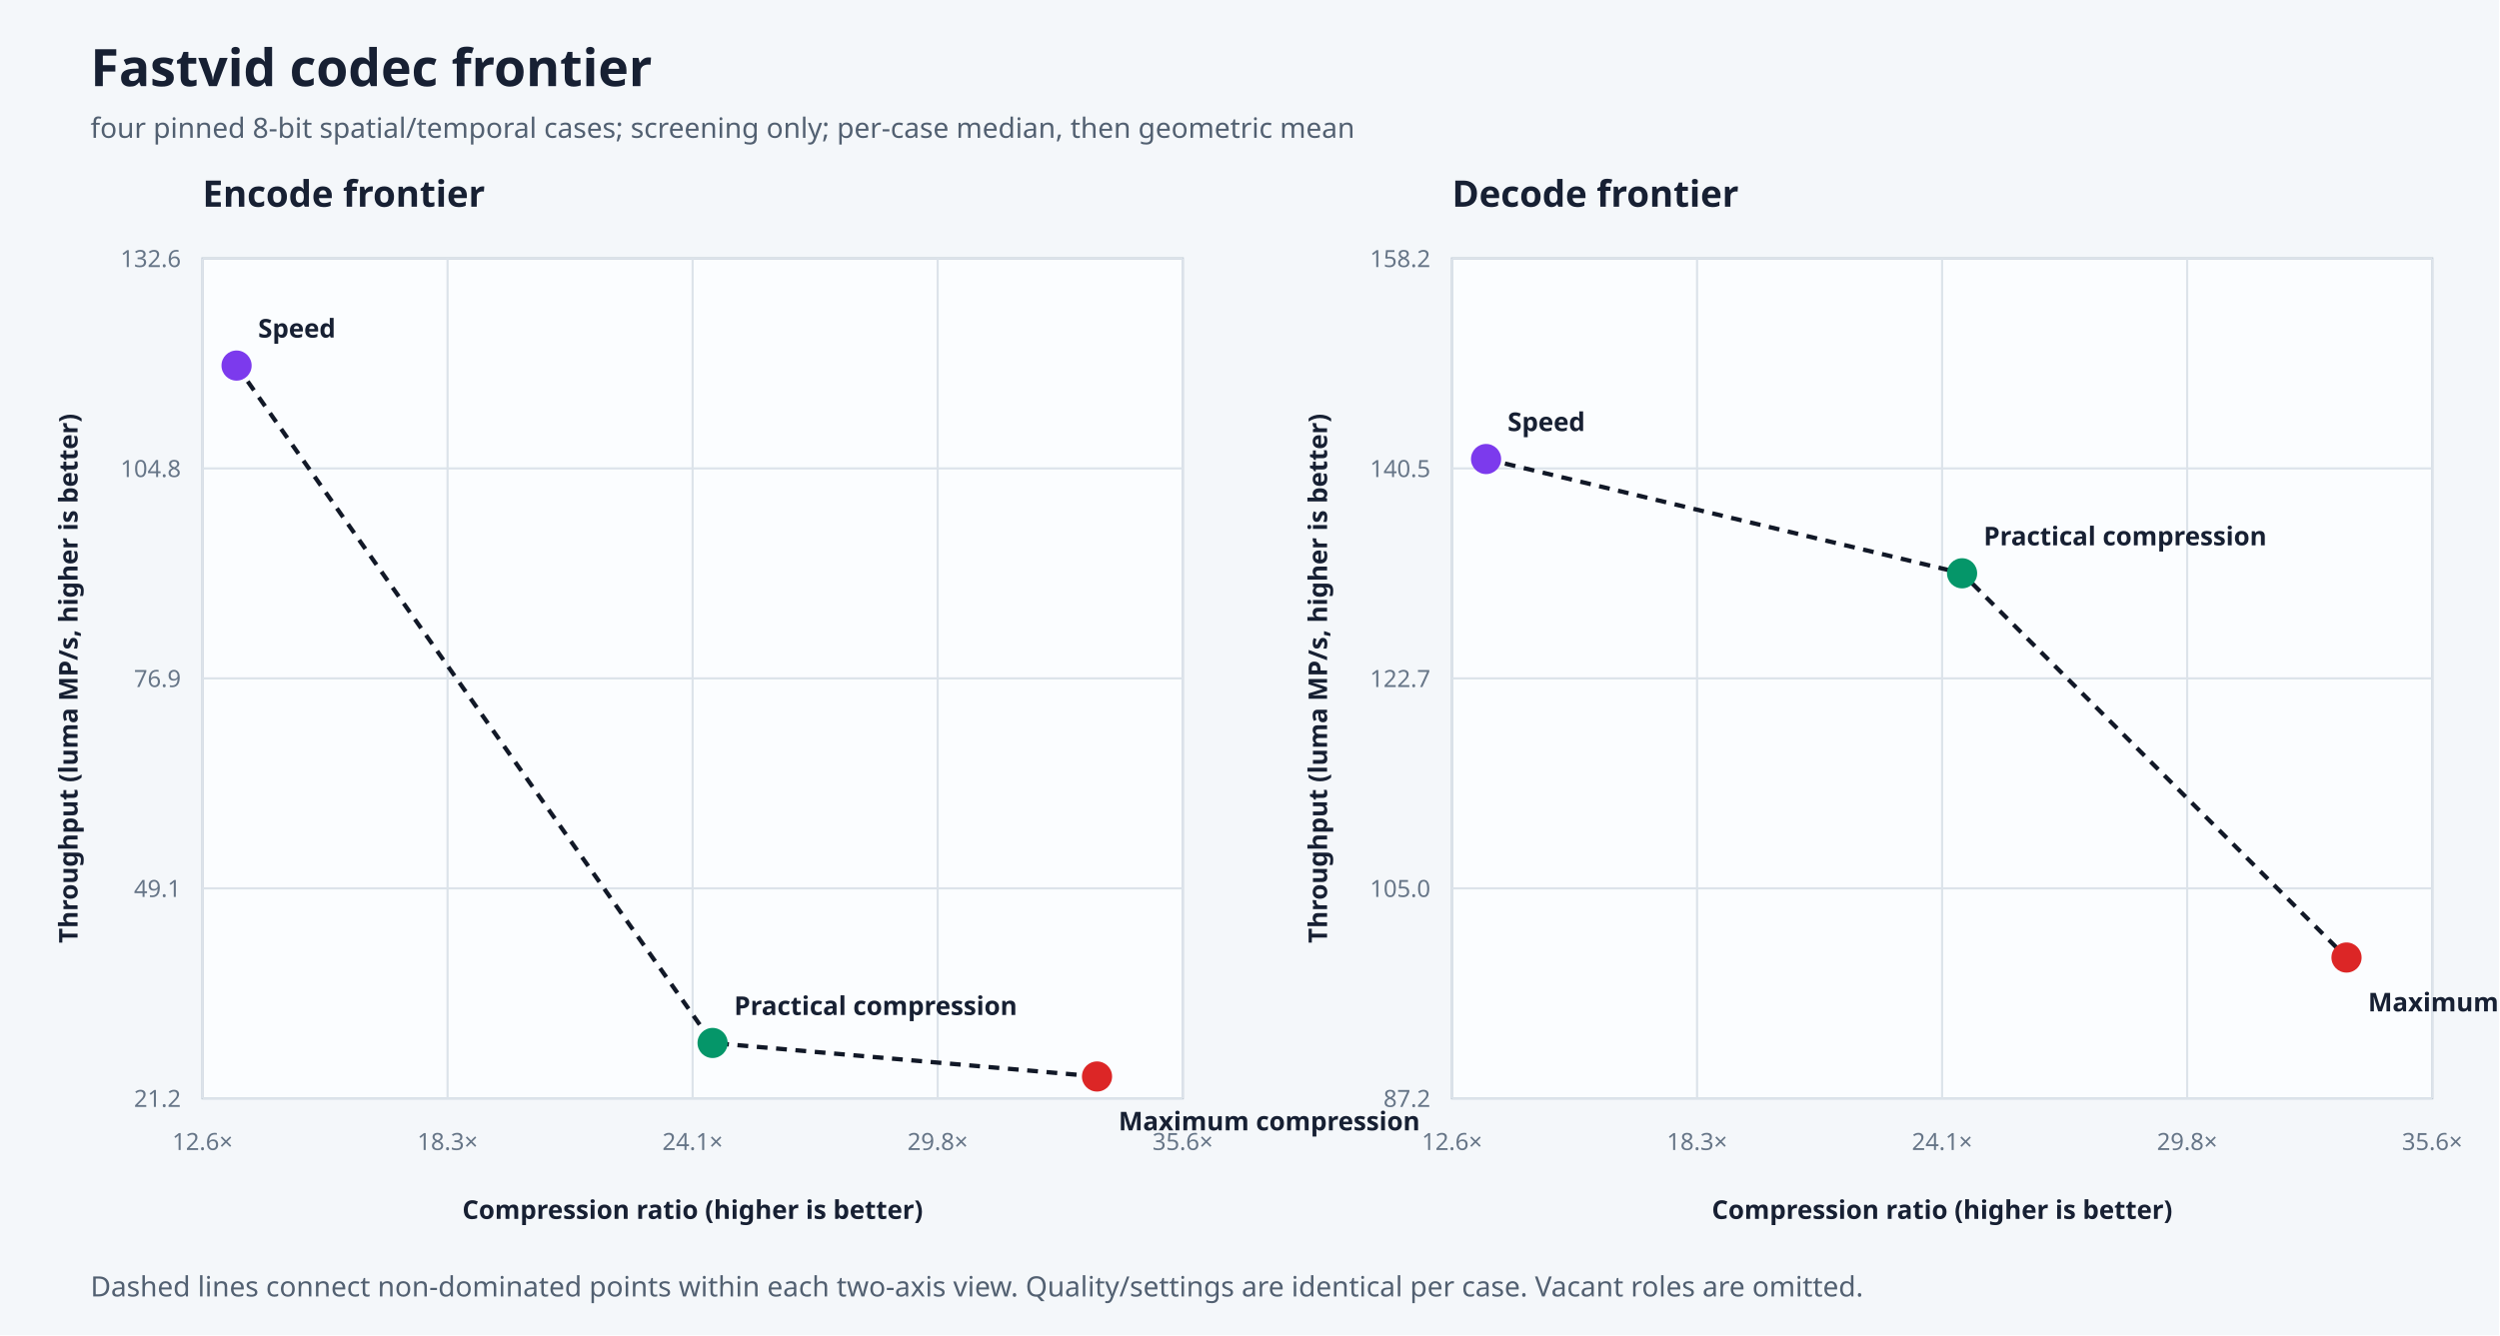
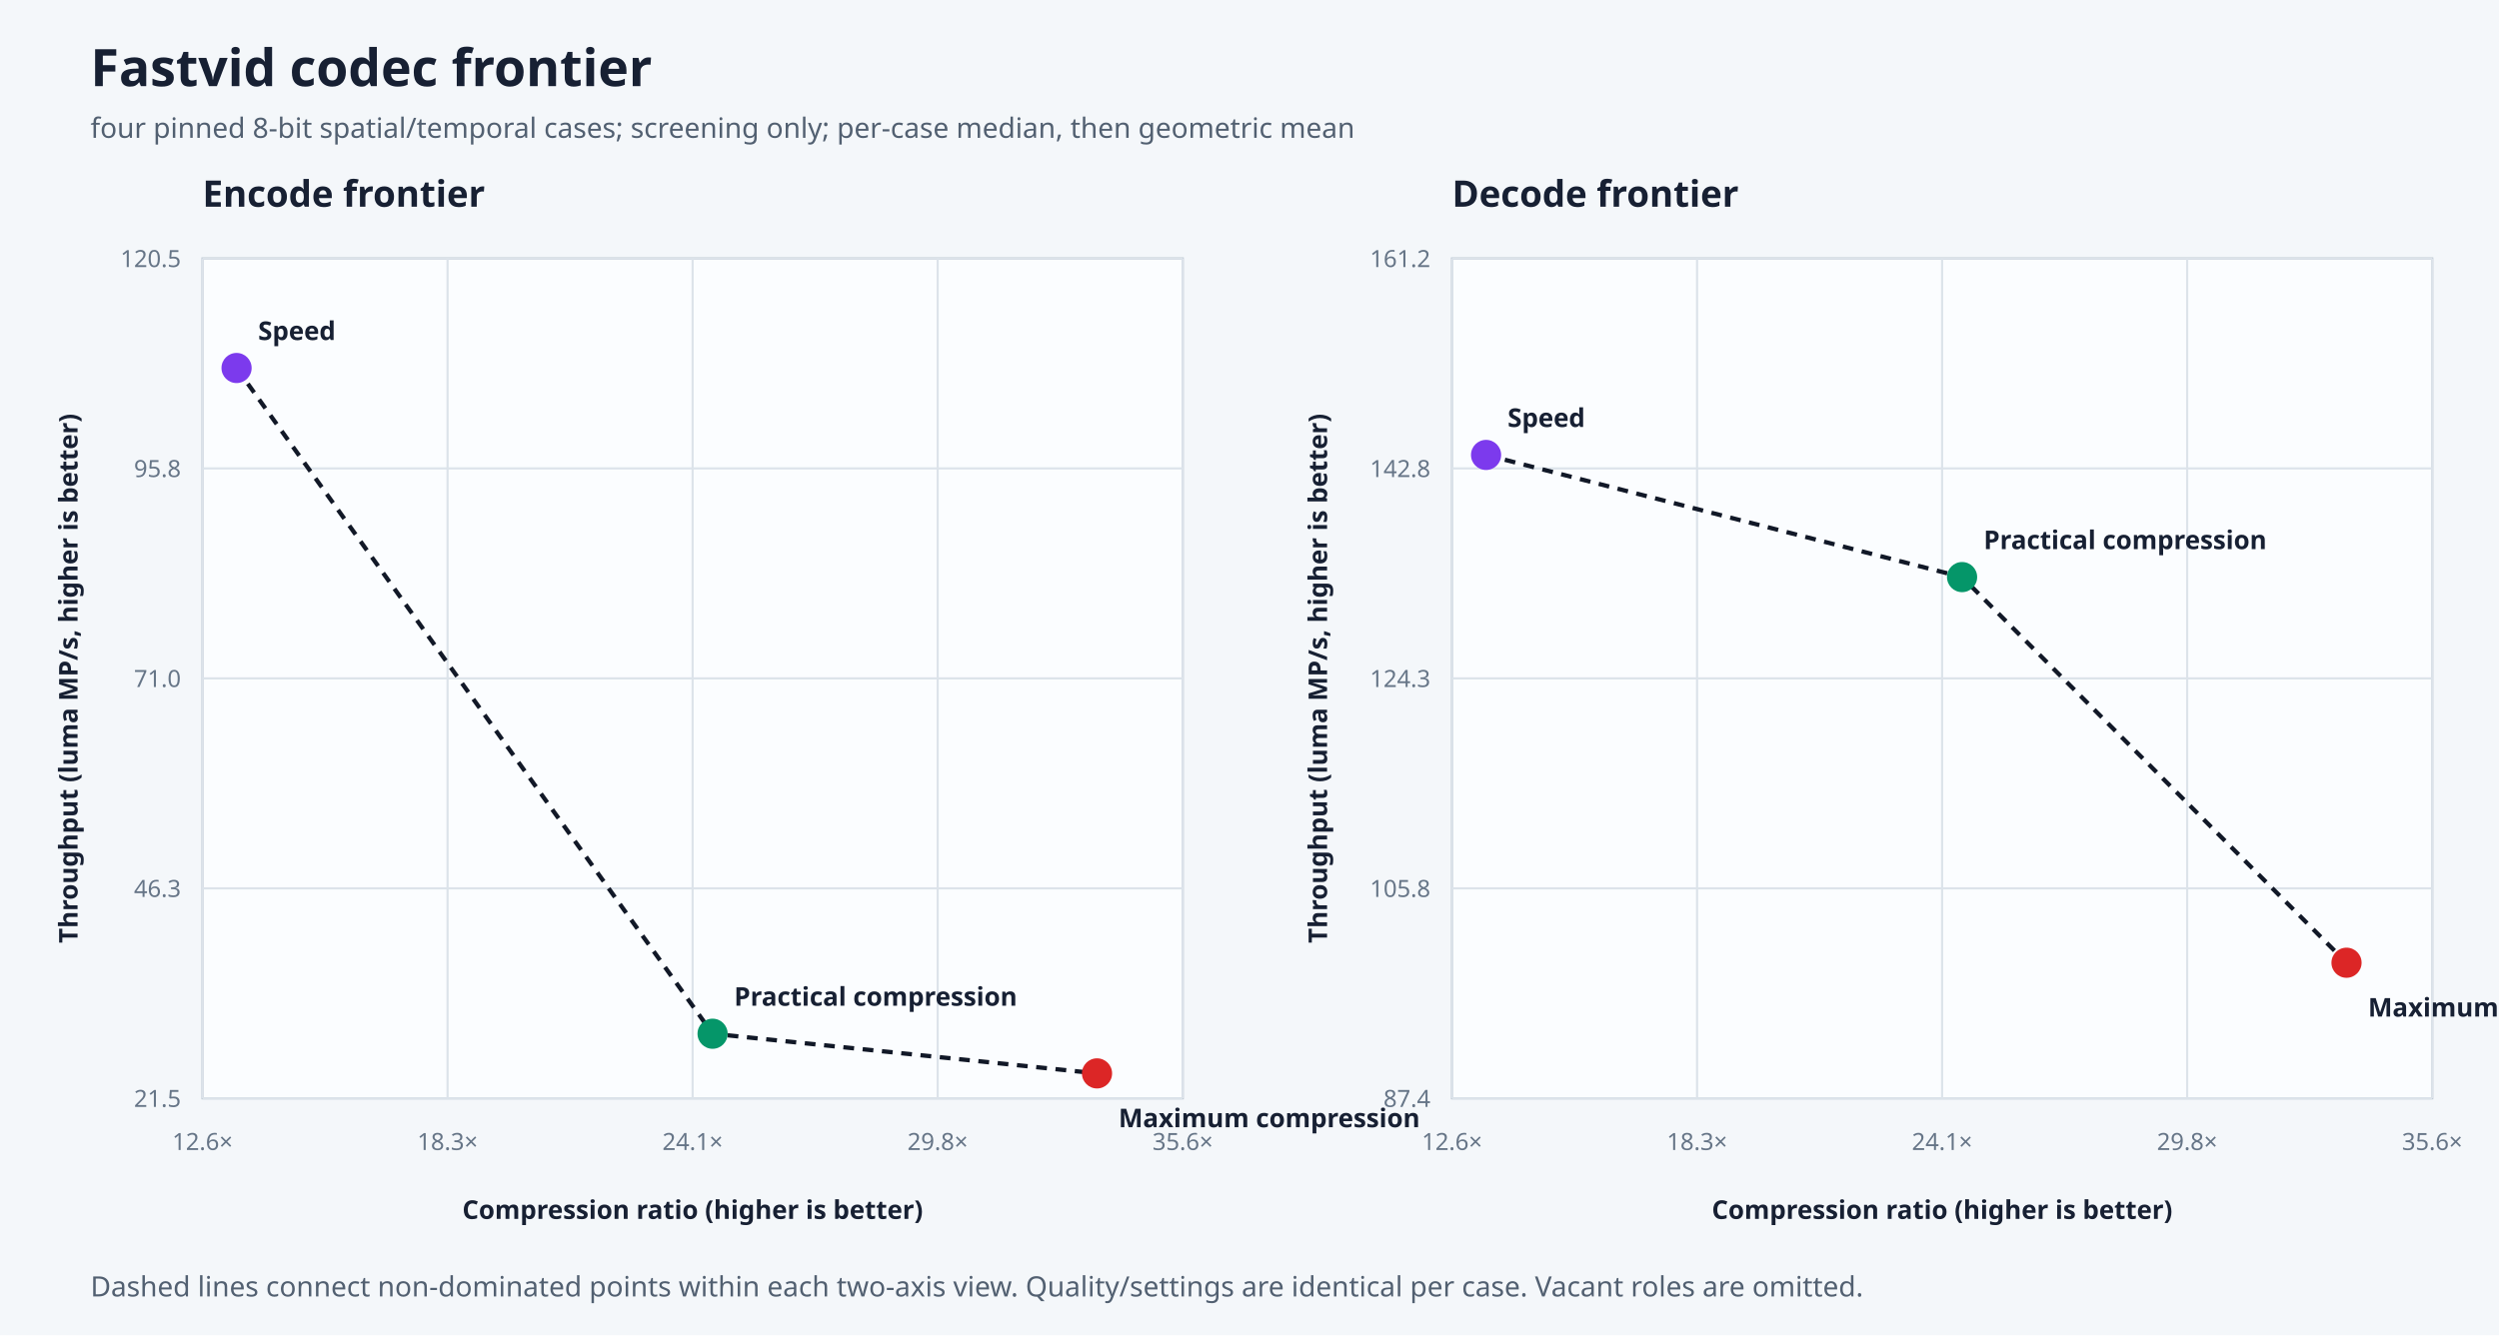
<svg xmlns="http://www.w3.org/2000/svg" width="1160" height="620" viewBox="0 0 1160 620">
  <style>text{font-family:ui-sans-serif,system-ui,sans-serif;fill:#172033}.title{font-size:24px;font-weight:700}.subtitle{font-size:13px;fill:#526071}.panel-title{font-size:17px;font-weight:650}.plot{fill:#fbfdff;stroke:#b9c4d0}.grid{stroke:#dce3ea;stroke-width:1}.tick{font-size:11px;fill:#667587}.axis{font-size:12px;font-weight:600}.label{font-size:12px;font-weight:600}.frontier{fill:none;stroke:#111827;stroke-width:2;stroke-dasharray:5 4}</style>
  <rect width="100%" height="100%" fill="#f4f7fa" />
  <text x="42" y="40" class="title">Fastvid codec frontier</text>
  <text x="42" y="64" class="subtitle">four pinned 8-bit spatial/temporal cases; screening only; per-case median, then geometric mean</text>
  <text x="94" y="96" class="panel-title">Encode frontier</text>
  <rect x="94" y="120" width="455" height="390" class="plot" />
  <line x1="94.00" y1="120" x2="94.00" y2="510" class="grid" />
  <text x="94.00" y="534" class="tick" text-anchor="middle">12.6×</text>
  <line x1="94" y1="510.00" x2="549" y2="510.00" class="grid" />
-   <text x="84" y="514.00" class="tick" text-anchor="end">21.2</text>
+   <text x="84" y="514.00" class="tick" text-anchor="end">21.5</text>
  <line x1="207.75" y1="120" x2="207.75" y2="510" class="grid" />
  <text x="207.75" y="534" class="tick" text-anchor="middle">18.3×</text>
  <line x1="94" y1="412.50" x2="549" y2="412.50" class="grid" />
-   <text x="84" y="416.50" class="tick" text-anchor="end">49.1</text>
+   <text x="84" y="416.50" class="tick" text-anchor="end">46.3</text>
  <line x1="321.50" y1="120" x2="321.50" y2="510" class="grid" />
  <text x="321.50" y="534" class="tick" text-anchor="middle">24.1×</text>
  <line x1="94" y1="315.00" x2="549" y2="315.00" class="grid" />
-   <text x="84" y="319.00" class="tick" text-anchor="end">76.9</text>
+   <text x="84" y="319.00" class="tick" text-anchor="end">71.0</text>
  <line x1="435.25" y1="120" x2="435.25" y2="510" class="grid" />
  <text x="435.25" y="534" class="tick" text-anchor="middle">29.8×</text>
  <line x1="94" y1="217.50" x2="549" y2="217.50" class="grid" />
-   <text x="84" y="221.50" class="tick" text-anchor="end">104.8</text>
+   <text x="84" y="221.50" class="tick" text-anchor="end">95.8</text>
  <line x1="549.00" y1="120" x2="549.00" y2="510" class="grid" />
  <text x="549.00" y="534" class="tick" text-anchor="middle">35.6×</text>
  <line x1="94" y1="120.00" x2="549" y2="120.00" class="grid" />
-   <text x="84" y="124.00" class="tick" text-anchor="end">132.6</text>
-   <polyline points="109.81,169.75 330.77,484.30 509.22,499.87" class="frontier" />
-   <circle cx="330.77" cy="484.30" r="7" fill="#059669" />
-   <text x="340.77" y="471.30" class="label">Practical compression</text>
-   <circle cx="509.22" cy="499.87" r="7" fill="#dc2626" />
-   <text x="519.22" y="524.87" class="label">Maximum compression</text>
-   <circle cx="109.81" cy="169.75" r="7" fill="#7c3aed" />
-   <text x="119.81" y="156.75" class="label">Speed</text>
+   <text x="84" y="124.00" class="tick" text-anchor="end">120.5</text>
+   <polyline points="109.81,170.88 330.77,480.01 509.22,498.43" class="frontier" />
+   <circle cx="330.77" cy="480.01" r="7" fill="#059669" />
+   <text x="340.77" y="467.01" class="label">Practical compression</text>
+   <circle cx="509.22" cy="498.43" r="7" fill="#dc2626" />
+   <text x="519.22" y="523.43" class="label">Maximum compression</text>
+   <circle cx="109.81" cy="170.88" r="7" fill="#7c3aed" />
+   <text x="119.81" y="157.88" class="label">Speed</text>
  <text x="321.5" y="566" class="axis" text-anchor="middle">Compression ratio (higher is better)</text>
  <text x="36" y="315.0" class="axis" text-anchor="middle" transform="rotate(-90 36 315.0)">Throughput (luma MP/s, higher is better)</text>
  <text x="674" y="96" class="panel-title">Decode frontier</text>
  <rect x="674" y="120" width="455" height="390" class="plot" />
  <line x1="674.00" y1="120" x2="674.00" y2="510" class="grid" />
  <text x="674.00" y="534" class="tick" text-anchor="middle">12.6×</text>
  <line x1="674" y1="510.00" x2="1129" y2="510.00" class="grid" />
-   <text x="664" y="514.00" class="tick" text-anchor="end">87.2</text>
+   <text x="664" y="514.00" class="tick" text-anchor="end">87.4</text>
  <line x1="787.75" y1="120" x2="787.75" y2="510" class="grid" />
  <text x="787.75" y="534" class="tick" text-anchor="middle">18.3×</text>
  <line x1="674" y1="412.50" x2="1129" y2="412.50" class="grid" />
-   <text x="664" y="416.50" class="tick" text-anchor="end">105.0</text>
+   <text x="664" y="416.50" class="tick" text-anchor="end">105.8</text>
  <line x1="901.50" y1="120" x2="901.50" y2="510" class="grid" />
  <text x="901.50" y="534" class="tick" text-anchor="middle">24.1×</text>
  <line x1="674" y1="315.00" x2="1129" y2="315.00" class="grid" />
-   <text x="664" y="319.00" class="tick" text-anchor="end">122.7</text>
+   <text x="664" y="319.00" class="tick" text-anchor="end">124.3</text>
  <line x1="1015.25" y1="120" x2="1015.25" y2="510" class="grid" />
  <text x="1015.25" y="534" class="tick" text-anchor="middle">29.8×</text>
  <line x1="674" y1="217.50" x2="1129" y2="217.50" class="grid" />
-   <text x="664" y="221.50" class="tick" text-anchor="end">140.5</text>
+   <text x="664" y="221.50" class="tick" text-anchor="end">142.8</text>
  <line x1="1129.00" y1="120" x2="1129.00" y2="510" class="grid" />
  <text x="1129.00" y="534" class="tick" text-anchor="middle">35.6×</text>
  <line x1="674" y1="120.00" x2="1129" y2="120.00" class="grid" />
-   <text x="664" y="124.00" class="tick" text-anchor="end">158.2</text>
-   <polyline points="689.81,213.15 910.77,266.21 1089.22,444.63" class="frontier" />
-   <circle cx="910.77" cy="266.21" r="7" fill="#059669" />
-   <text x="920.77" y="253.21" class="label">Practical compression</text>
-   <circle cx="1089.22" cy="444.63" r="7" fill="#dc2626" />
-   <text x="1099.22" y="469.63" class="label">Maximum compression</text>
-   <circle cx="689.81" cy="213.15" r="7" fill="#7c3aed" />
-   <text x="699.81" y="200.15" class="label">Speed</text>
+   <text x="664" y="124.00" class="tick" text-anchor="end">161.2</text>
+   <polyline points="689.81,211.25 910.77,267.97 1089.22,447.04" class="frontier" />
+   <circle cx="910.77" cy="267.97" r="7" fill="#059669" />
+   <text x="920.77" y="254.97" class="label">Practical compression</text>
+   <circle cx="1089.22" cy="447.04" r="7" fill="#dc2626" />
+   <text x="1099.22" y="472.04" class="label">Maximum compression</text>
+   <circle cx="689.81" cy="211.25" r="7" fill="#7c3aed" />
+   <text x="699.81" y="198.25" class="label">Speed</text>
  <text x="901.5" y="566" class="axis" text-anchor="middle">Compression ratio (higher is better)</text>
  <text x="616" y="315.0" class="axis" text-anchor="middle" transform="rotate(-90 616 315.0)">Throughput (luma MP/s, higher is better)</text>
  <text x="42" y="602" class="subtitle">Dashed lines connect non-dominated points within each two-axis view. Quality/settings are identical per case. Vacant roles are omitted.</text>
</svg>
